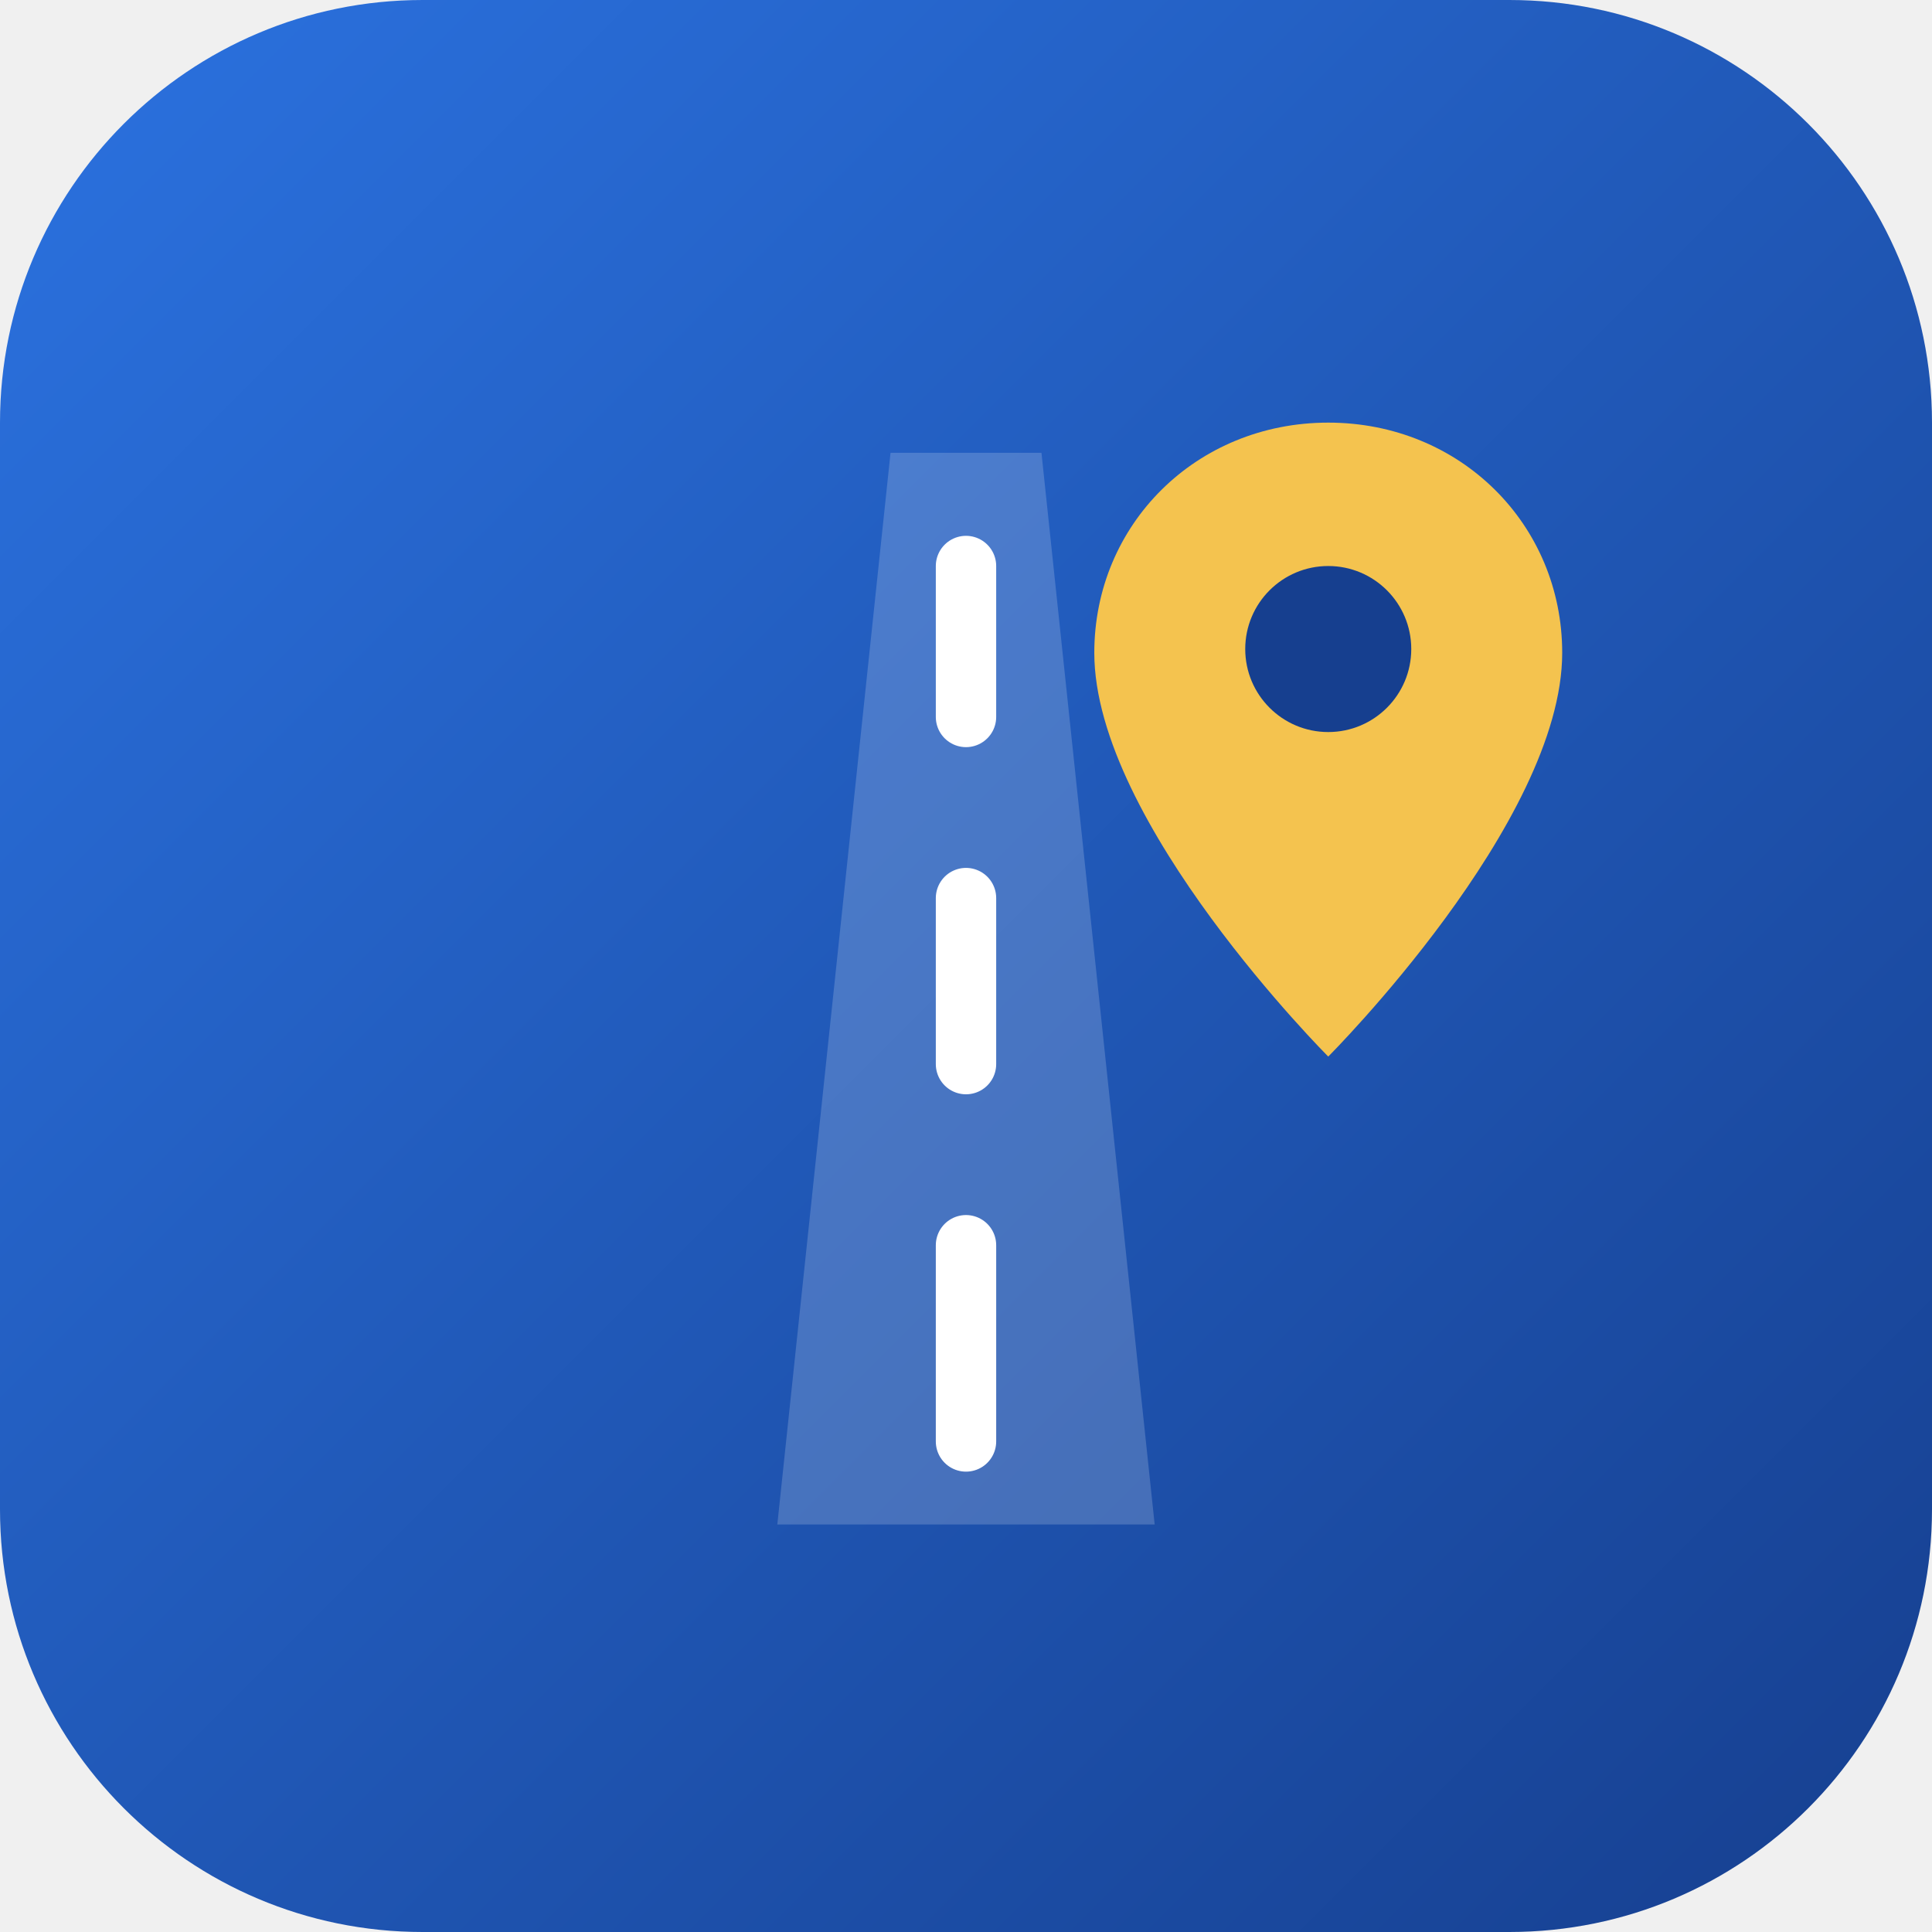
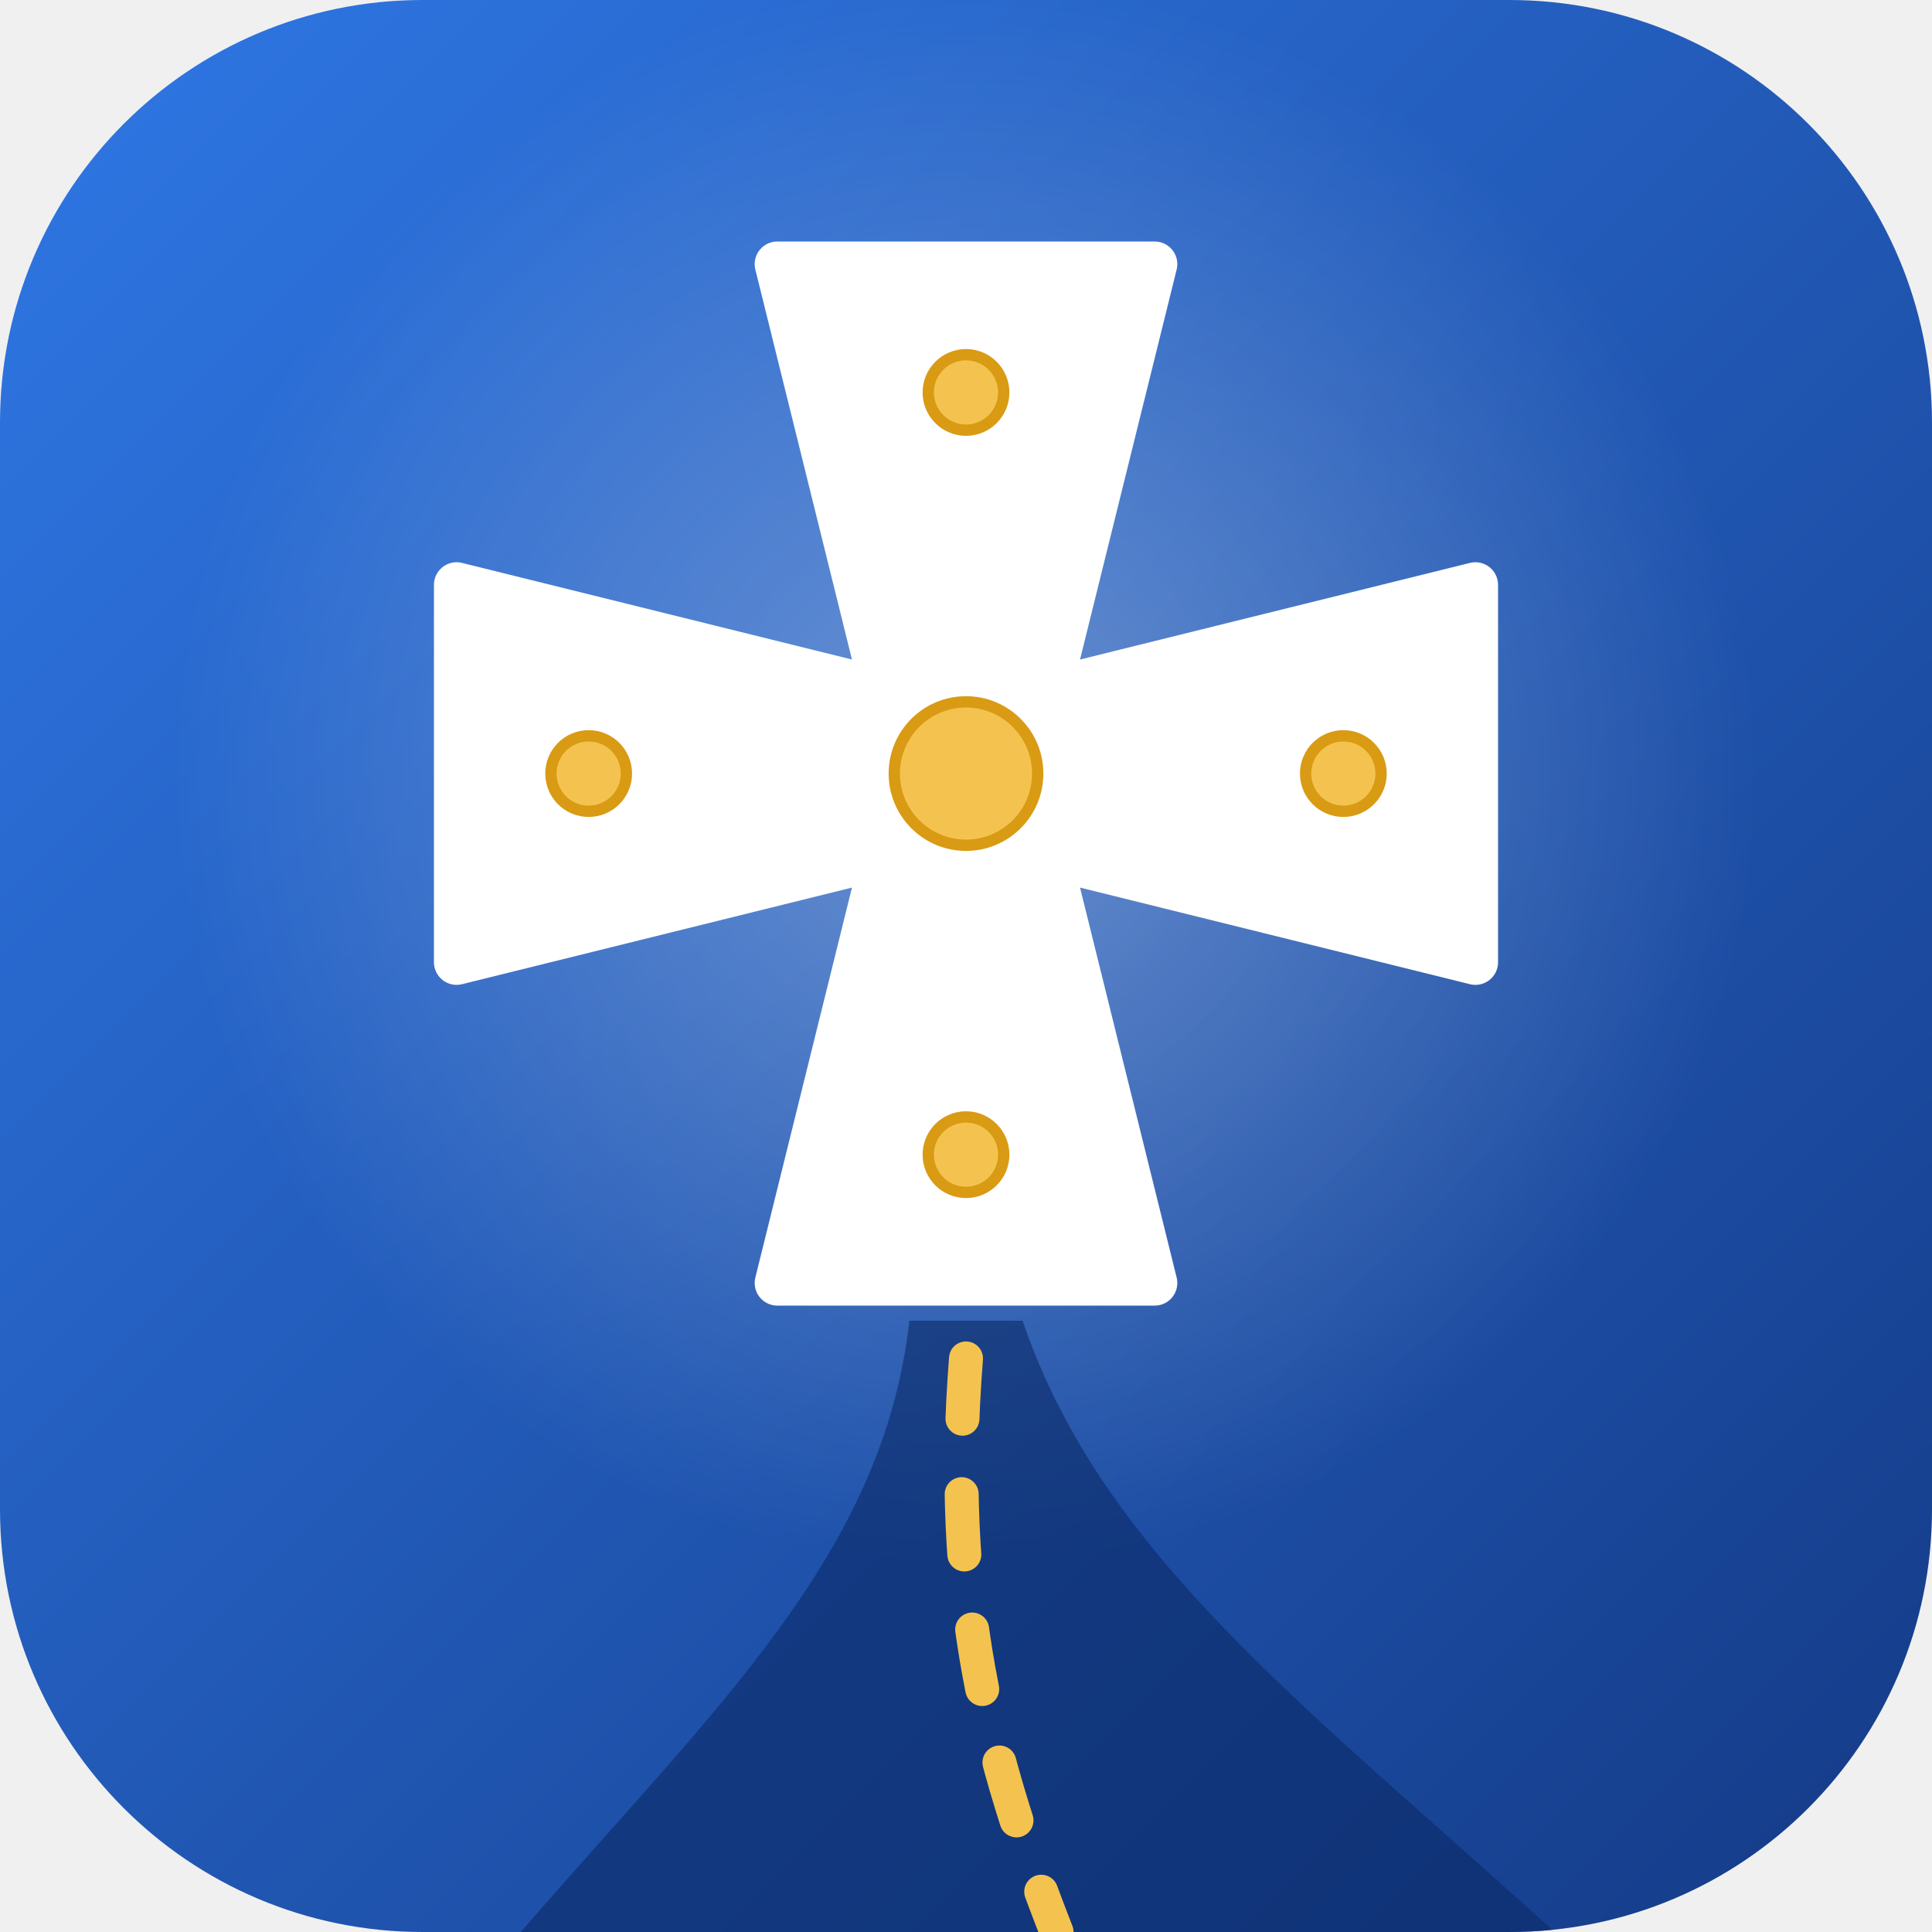
<svg xmlns="http://www.w3.org/2000/svg" viewBox="0 0 512 512">
  <defs>
-     <linearGradient id="g" x1="0" y1="0" x2="1" y2="1">
-       <stop offset="0" stop-color="#2b72e0" />
-       <stop offset="1" stop-color="#163f8f" />
+     <linearGradient id="fondo" x1="0" y1="0" x2="1" y2="1">
+       <stop offset="0" stop-color="#2f78e6" />
+       <stop offset="1" stop-color="#143a86" />
    </linearGradient>
+     <radialGradient id="luz" cx="256" cy="205" r="210" gradientUnits="userSpaceOnUse">
+       <stop offset="0" stop-color="#fff" stop-opacity=".32" />
+       <stop offset="1" stop-color="#fff" stop-opacity="0" />
+     </radialGradient>
+     <clipPath id="marco">
+       <rect width="512" height="512" rx="112" />
+     </clipPath>
  </defs>
-   <rect width="512" height="512" rx="112" fill="url(#g)" />
-   <path d="M206 404 236 120h40l30 284z" fill="#fff" opacity=".18" />
-   <path d="M256 150v40M256 238v44M256 330v52" stroke="#fff" stroke-width="16" stroke-linecap="round" />
-   <circle cx="256" cy="150" r="0" />
-   <path d="M352 112c-35 0-62 27-62 61 0 45 62 107 62 107s62-62 62-107c0-34-27-61-62-61z" fill="#f4c34f" />
-   <circle cx="352" cy="172" r="22" fill="#163f8f" />
+   <g clip-path="url(#marco)">
+     <rect width="512" height="512" fill="url(#fondo)" />
+     <circle cx="256" cy="205" r="210" fill="url(#luz)" />
+     <path d="M241 350C234 412 190 452 138 512H412C346 452 292 412 271 350Z" fill="#0c2a68" fill-opacity=".62" />
+     <path d="M256 360C251 424 262 466 280 512" fill="none" stroke="#f4c34f" stroke-width="9" stroke-linecap="round" stroke-dasharray="16 20" />
+   </g>
+   <path d="M206 70H306L278 183 391 155V255L278 227 306 340H206L234 227 121 255V155L234 183Z" fill="#fff" stroke="#fff" stroke-width="12" stroke-linejoin="round" />
+   <g fill="#f4c34f" stroke="#d99a14" stroke-width="3">
+     <circle cx="256" cy="205" r="19" />
+     <circle cx="256" cy="104" r="10" />
+     <circle cx="256" cy="306" r="10" />
+     <circle cx="156" cy="205" r="10" />
+     <circle cx="356" cy="205" r="10" />
+   </g>
</svg>
